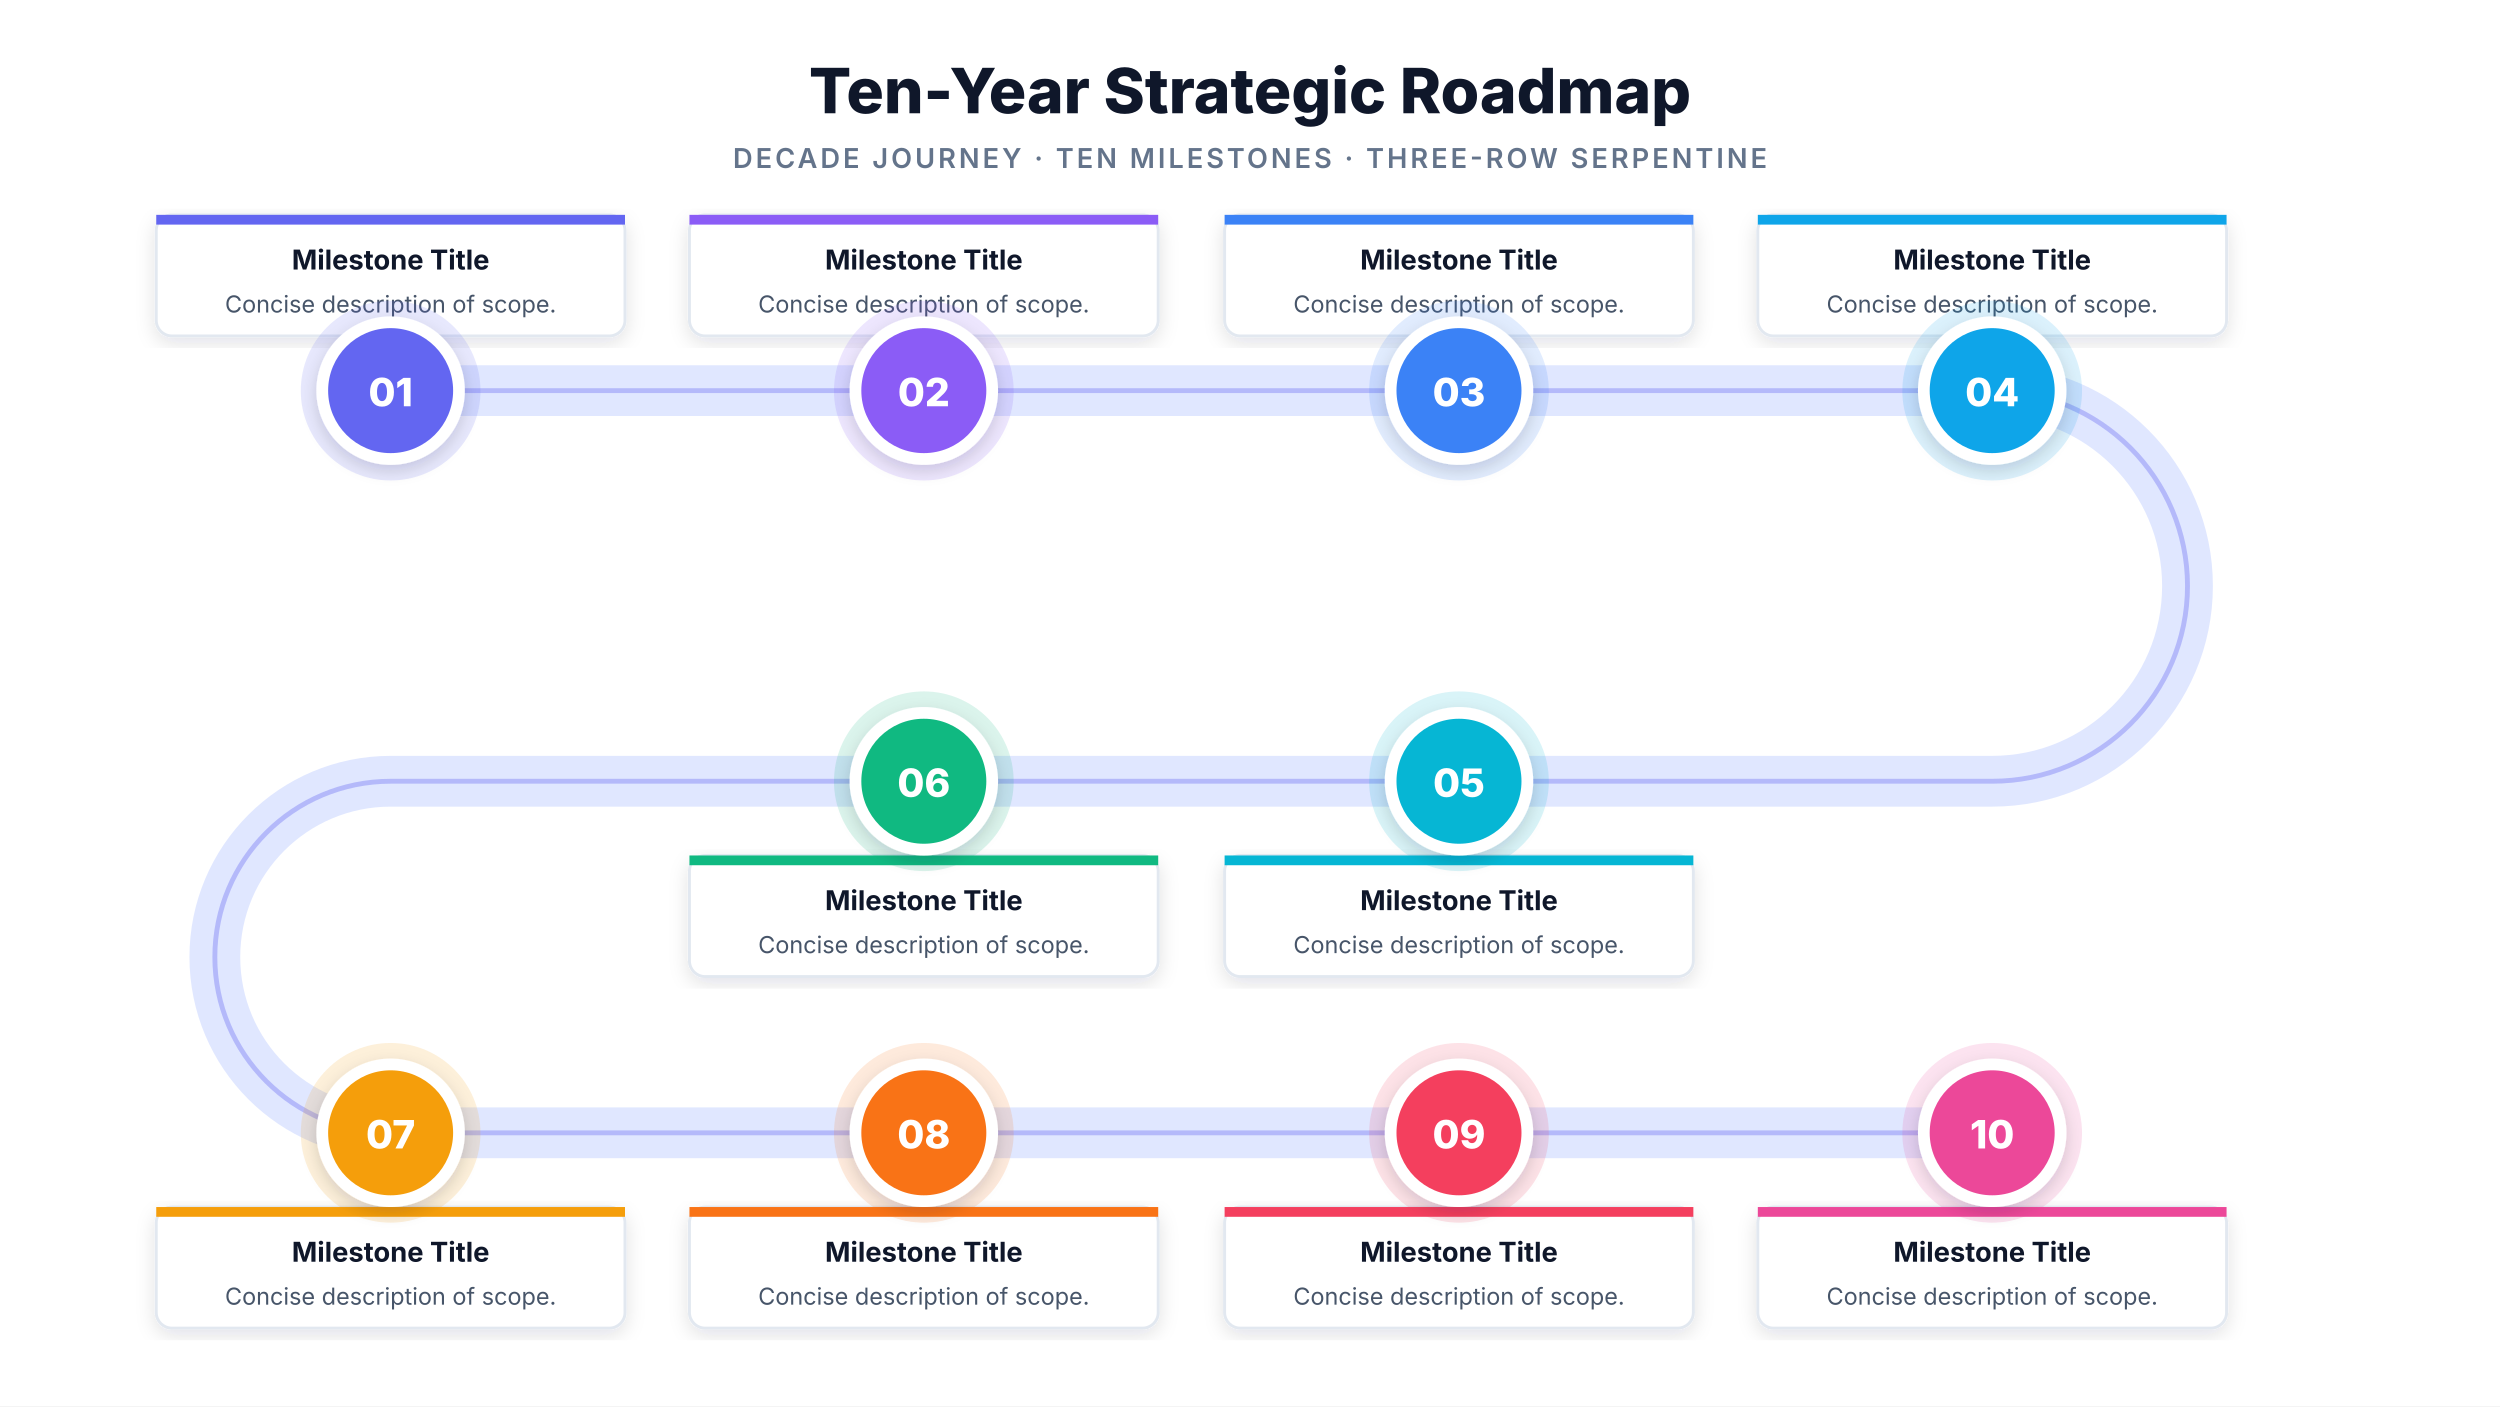
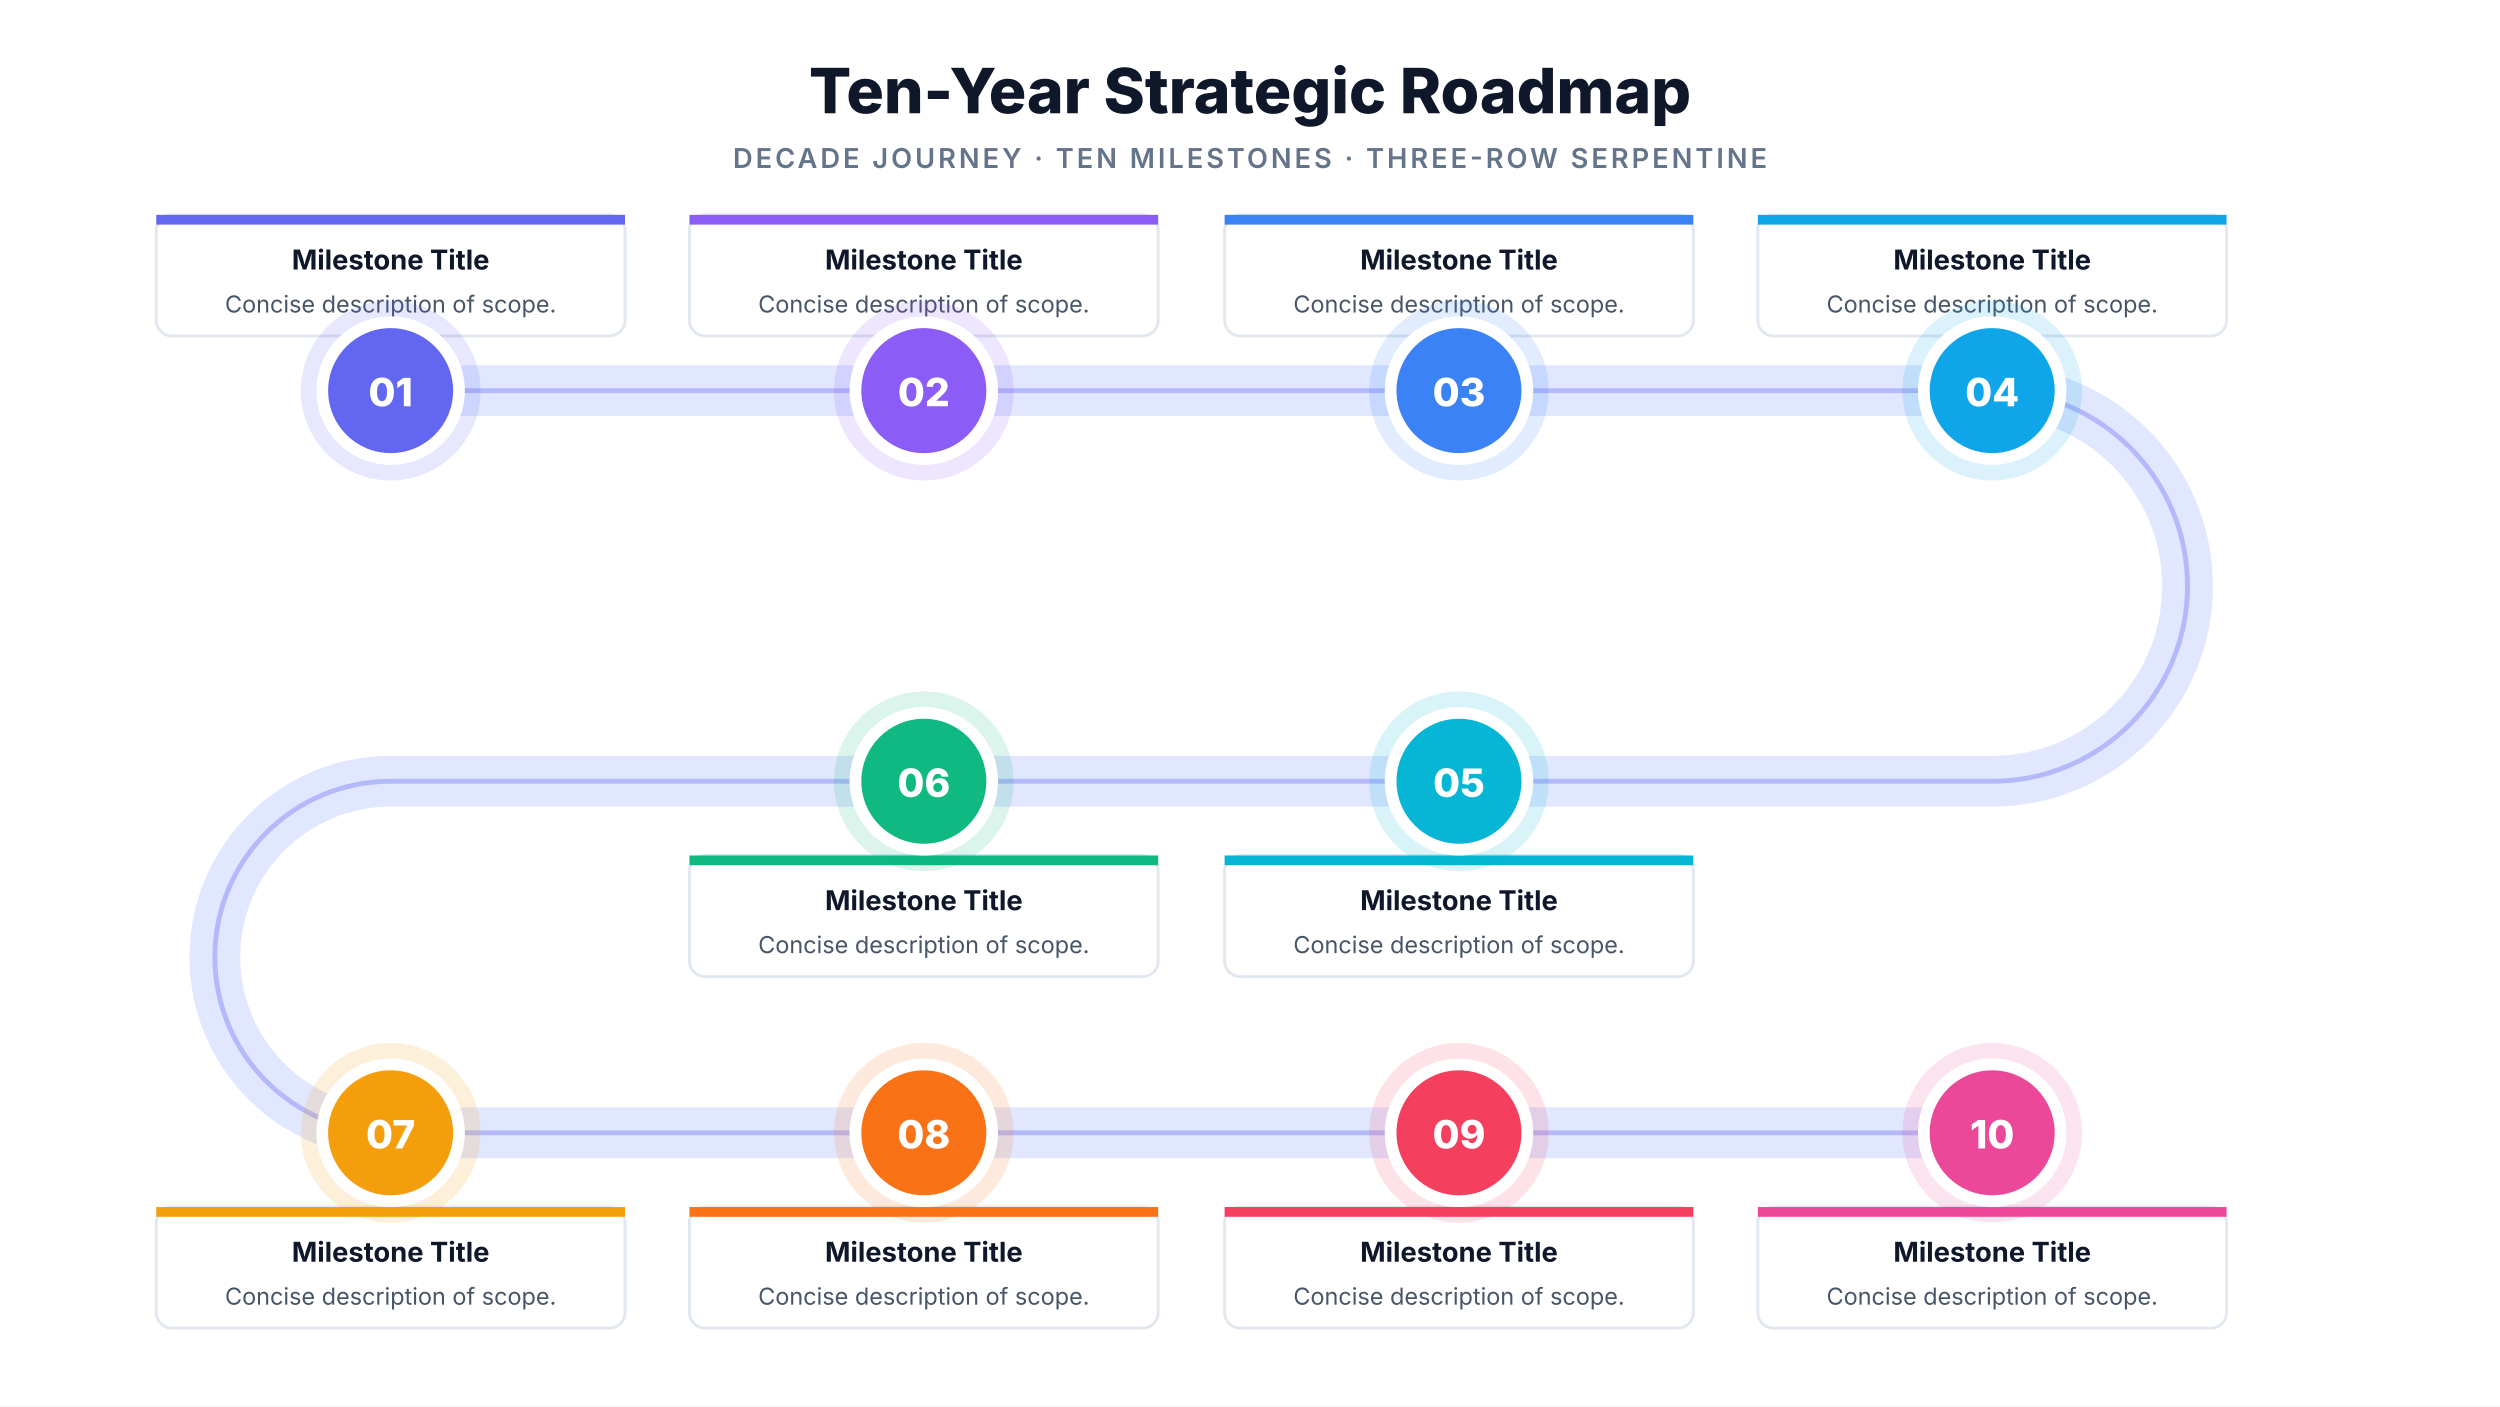
- <svg xmlns="http://www.w3.org/2000/svg" viewBox="0 0 1280 720" width="1280" height="720">
-   <defs>
-     <filter id="cardShadow" x="-10%" y="-10%" width="120%" height="120%">
-       <feGaussianBlur in="SourceAlpha" stdDeviation="5" />
-       <feOffset dx="0" dy="3" result="offsetblur" />
-       <feFlood flood-color="#0F172A" flood-opacity="0.12" result="shadowColor" />
-       <feComposite in="shadowColor" in2="offsetblur" operator="in" result="shadow" />
-       <feMerge>
-         <feMergeNode in="shadow" />
-         <feMergeNode in="SourceGraphic" />
-       </feMerge>
-     </filter>
-     <filter id="nodeShadow" x="-30%" y="-30%" width="160%" height="160%">
-       <feGaussianBlur in="SourceAlpha" stdDeviation="4" />
-       <feOffset dx="0" dy="3" result="offsetblur" />
-       <feFlood flood-color="#0F172A" flood-opacity="0.15" result="shadowColor" />
-       <feComposite in="shadowColor" in2="offsetblur" operator="in" result="shadow" />
-       <feMerge>
-         <feMergeNode in="shadow" />
-         <feMergeNode in="SourceGraphic" />
-       </feMerge>
-     </filter>
-   </defs>
+ <svg xmlns="http://www.w3.org/2000/svg" viewBox="0 0 1280 720" width="1280" height="720" font-family="-apple-system, BlinkMacSystemFont, 'Segoe UI', 'PingFang SC', 'Microsoft YaHei', sans-serif" font-size="12">
  <rect width="1280" height="720" fill="#FFFFFF" />
-   <text x="640" y="58" text-anchor="middle" font-family="-apple-system, BlinkMacSystemFont, 'Segoe UI', 'PingFang SC', 'Microsoft YaHei', sans-serif" font-size="32" font-weight="800" fill="#0F172A">
-     <tspan>Ten-Year Strategic Roadmap</tspan>
-   </text>
-   <text x="640" y="86" text-anchor="middle" font-family="-apple-system, BlinkMacSystemFont, 'Segoe UI', 'PingFang SC', 'Microsoft YaHei', sans-serif" font-size="14" font-weight="600" fill="#64748B" letter-spacing="1.5">
-     <tspan>DECADE JOURNEY · TEN MILESTONES · THREE-ROW SERPENTINE</tspan>
-   </text>
-   <path d="M 200 200 H 1020 A 100 100 0 0 1 1020 400 H 200 A 90 90 0 0 0 200 580 H 1020" fill="none" stroke="#E0E7FF" stroke-width="26" stroke-linecap="round" stroke-linejoin="round" />
-   <path d="M 200 200 H 1020 A 100 100 0 0 1 1020 400 H 200 A 90 90 0 0 0 200 580 H 1020" fill="none" stroke="#6366F1" stroke-width="2.5" stroke-linecap="round" stroke-linejoin="round" stroke-opacity="0.35" />
-   <g id="card-01">
-     <rect x="80" y="110" width="240" height="62" rx="8" fill="#FFFFFF" stroke="#E2E8F0" stroke-width="1.5" filter="url(#cardShadow)" />
-     <rect x="80" y="110" width="240" height="5" fill="#6366F1" />
-     <text x="200" y="138" text-anchor="middle" font-family="-apple-system, BlinkMacSystemFont, 'Segoe UI', 'PingFang SC', 'Microsoft YaHei', sans-serif" font-size="14" font-weight="700" fill="#0F172A">
-       <tspan>Milestone Title</tspan>
+   <g id="header" data-pptx-bounds="260 28 760 68">
+     <text x="640" y="58" text-anchor="middle" font-size="32" font-weight="800" fill="#0F172A">
+       <tspan>Ten-Year Strategic Roadmap</tspan>
    </text>
-     <text x="200" y="160" text-anchor="middle" font-family="-apple-system, BlinkMacSystemFont, 'Segoe UI', 'PingFang SC', 'Microsoft YaHei', sans-serif" font-size="12" fill="#475569">
-       <tspan>Concise description of scope.</tspan>
+     <text x="640" y="86" text-anchor="middle" font-size="14" font-weight="600" fill="#64748B" letter-spacing="1.5">
+       <tspan>DECADE JOURNEY · TEN MILESTONES · THREE-ROW SERPENTINE</tspan>
    </text>
  </g>
-   <g id="card-02">
-     <rect x="353" y="110" width="240" height="62" rx="8" fill="#FFFFFF" stroke="#E2E8F0" stroke-width="1.5" filter="url(#cardShadow)" />
-     <rect x="353" y="110" width="240" height="5" fill="#8B5CF6" />
-     <text x="473" y="138" text-anchor="middle" font-family="-apple-system, BlinkMacSystemFont, 'Segoe UI', 'PingFang SC', 'Microsoft YaHei', sans-serif" font-size="14" font-weight="700" fill="#0F172A">
-       <tspan>Milestone Title</tspan>
-     </text>
-     <text x="473" y="160" text-anchor="middle" font-family="-apple-system, BlinkMacSystemFont, 'Segoe UI', 'PingFang SC', 'Microsoft YaHei', sans-serif" font-size="12" fill="#475569">
-       <tspan>Concise description of scope.</tspan>
-     </text>
+   <g id="ribbon-track" data-pptx-bounds="95 187 1040 406">
+     <path d="M 200 200 H 1020 A 100 100 0 0 1 1020 400 H 200 A 90 90 0 0 0 200 580 H 1020" fill="none" stroke="#E0E7FF" stroke-width="26" stroke-linecap="round" stroke-linejoin="round" />
+     <path d="M 200 200 H 1020 A 100 100 0 0 1 1020 400 H 200 A 90 90 0 0 0 200 580 H 1020" fill="none" stroke="#6366F1" stroke-width="2.5" stroke-linecap="round" stroke-linejoin="round" stroke-opacity="0.35" />
  </g>
-   <g id="card-03">
-     <rect x="627" y="110" width="240" height="62" rx="8" fill="#FFFFFF" stroke="#E2E8F0" stroke-width="1.5" filter="url(#cardShadow)" />
-     <rect x="627" y="110" width="240" height="5" fill="#3B82F6" />
-     <text x="747" y="138" text-anchor="middle" font-family="-apple-system, BlinkMacSystemFont, 'Segoe UI', 'PingFang SC', 'Microsoft YaHei', sans-serif" font-size="14" font-weight="700" fill="#0F172A">
-       <tspan>Milestone Title</tspan>
-     </text>
-     <text x="747" y="160" text-anchor="middle" font-family="-apple-system, BlinkMacSystemFont, 'Segoe UI', 'PingFang SC', 'Microsoft YaHei', sans-serif" font-size="12" fill="#475569">
-       <tspan>Concise description of scope.</tspan>
-     </text>
+   <g id="milestone-cards" data-pptx-bounds="80 110 1060 570">
+     <g id="card-01">
+       <rect x="80" y="110" width="240" height="62" rx="8" fill="#FFFFFF" stroke="#E2E8F0" stroke-width="1.5" />
+       <rect x="80" y="110" width="240" height="5" fill="#6366F1" />
+       <text x="200" y="138" text-anchor="middle" font-size="14" font-weight="700" fill="#0F172A">
+         <tspan>Milestone Title</tspan>
+       </text>
+       <text x="200" y="160" text-anchor="middle" fill="#475569">
+         <tspan>Concise description of scope.</tspan>
+       </text>
+     </g>
+     <g id="card-02">
+       <rect x="353" y="110" width="240" height="62" rx="8" fill="#FFFFFF" stroke="#E2E8F0" stroke-width="1.5" />
+       <rect x="353" y="110" width="240" height="5" fill="#8B5CF6" />
+       <text x="473" y="138" text-anchor="middle" font-size="14" font-weight="700" fill="#0F172A">
+         <tspan>Milestone Title</tspan>
+       </text>
+       <text x="473" y="160" text-anchor="middle" fill="#475569">
+         <tspan>Concise description of scope.</tspan>
+       </text>
+     </g>
+     <g id="card-03">
+       <rect x="627" y="110" width="240" height="62" rx="8" fill="#FFFFFF" stroke="#E2E8F0" stroke-width="1.5" />
+       <rect x="627" y="110" width="240" height="5" fill="#3B82F6" />
+       <text x="747" y="138" text-anchor="middle" font-size="14" font-weight="700" fill="#0F172A">
+         <tspan>Milestone Title</tspan>
+       </text>
+       <text x="747" y="160" text-anchor="middle" fill="#475569">
+         <tspan>Concise description of scope.</tspan>
+       </text>
+     </g>
+     <g id="card-04">
+       <rect x="900" y="110" width="240" height="62" rx="8" fill="#FFFFFF" stroke="#E2E8F0" stroke-width="1.5" />
+       <rect x="900" y="110" width="240" height="5" fill="#0EA5E9" />
+       <text x="1020" y="138" text-anchor="middle" font-size="14" font-weight="700" fill="#0F172A">
+         <tspan>Milestone Title</tspan>
+       </text>
+       <text x="1020" y="160" text-anchor="middle" fill="#475569">
+         <tspan>Concise description of scope.</tspan>
+       </text>
+     </g>
+     <g id="card-05">
+       <rect x="627" y="438" width="240" height="62" rx="8" fill="#FFFFFF" stroke="#E2E8F0" stroke-width="1.5" />
+       <rect x="627" y="438" width="240" height="5" fill="#06B6D4" />
+       <text x="747" y="466" text-anchor="middle" font-size="14" font-weight="700" fill="#0F172A">
+         <tspan>Milestone Title</tspan>
+       </text>
+       <text x="747" y="488" text-anchor="middle" fill="#475569">
+         <tspan>Concise description of scope.</tspan>
+       </text>
+     </g>
+     <g id="card-06">
+       <rect x="353" y="438" width="240" height="62" rx="8" fill="#FFFFFF" stroke="#E2E8F0" stroke-width="1.5" />
+       <rect x="353" y="438" width="240" height="5" fill="#10B981" />
+       <text x="473" y="466" text-anchor="middle" font-size="14" font-weight="700" fill="#0F172A">
+         <tspan>Milestone Title</tspan>
+       </text>
+       <text x="473" y="488" text-anchor="middle" fill="#475569">
+         <tspan>Concise description of scope.</tspan>
+       </text>
+     </g>
+     <g id="card-07">
+       <rect x="80" y="618" width="240" height="62" rx="8" fill="#FFFFFF" stroke="#E2E8F0" stroke-width="1.5" />
+       <rect x="80" y="618" width="240" height="5" fill="#F59E0B" />
+       <text x="200" y="646" text-anchor="middle" font-size="14" font-weight="700" fill="#0F172A">
+         <tspan>Milestone Title</tspan>
+       </text>
+       <text x="200" y="668" text-anchor="middle" fill="#475569">
+         <tspan>Concise description of scope.</tspan>
+       </text>
+     </g>
+     <g id="card-08">
+       <rect x="353" y="618" width="240" height="62" rx="8" fill="#FFFFFF" stroke="#E2E8F0" stroke-width="1.5" />
+       <rect x="353" y="618" width="240" height="5" fill="#F97316" />
+       <text x="473" y="646" text-anchor="middle" font-size="14" font-weight="700" fill="#0F172A">
+         <tspan>Milestone Title</tspan>
+       </text>
+       <text x="473" y="668" text-anchor="middle" fill="#475569">
+         <tspan>Concise description of scope.</tspan>
+       </text>
+     </g>
+     <g id="card-09">
+       <rect x="627" y="618" width="240" height="62" rx="8" fill="#FFFFFF" stroke="#E2E8F0" stroke-width="1.5" />
+       <rect x="627" y="618" width="240" height="5" fill="#F43F5E" />
+       <text x="747" y="646" text-anchor="middle" font-size="14" font-weight="700" fill="#0F172A">
+         <tspan>Milestone Title</tspan>
+       </text>
+       <text x="747" y="668" text-anchor="middle" fill="#475569">
+         <tspan>Concise description of scope.</tspan>
+       </text>
+     </g>
+     <g id="card-10">
+       <rect x="900" y="618" width="240" height="62" rx="8" fill="#FFFFFF" stroke="#E2E8F0" stroke-width="1.5" />
+       <rect x="900" y="618" width="240" height="5" fill="#EC4899" />
+       <text x="1020" y="646" text-anchor="middle" font-size="14" font-weight="700" fill="#0F172A">
+         <tspan>Milestone Title</tspan>
+       </text>
+       <text x="1020" y="668" text-anchor="middle" fill="#475569">
+         <tspan>Concise description of scope.</tspan>
+       </text>
+     </g>
  </g>
-   <g id="card-04">
-     <rect x="900" y="110" width="240" height="62" rx="8" fill="#FFFFFF" stroke="#E2E8F0" stroke-width="1.5" filter="url(#cardShadow)" />
-     <rect x="900" y="110" width="240" height="5" fill="#0EA5E9" />
-     <text x="1020" y="138" text-anchor="middle" font-family="-apple-system, BlinkMacSystemFont, 'Segoe UI', 'PingFang SC', 'Microsoft YaHei', sans-serif" font-size="14" font-weight="700" fill="#0F172A">
-       <tspan>Milestone Title</tspan>
-     </text>
-     <text x="1020" y="160" text-anchor="middle" font-family="-apple-system, BlinkMacSystemFont, 'Segoe UI', 'PingFang SC', 'Microsoft YaHei', sans-serif" font-size="12" fill="#475569">
-       <tspan>Concise description of scope.</tspan>
-     </text>
-   </g>
-   <g id="card-05">
-     <rect x="627" y="438" width="240" height="62" rx="8" fill="#FFFFFF" stroke="#E2E8F0" stroke-width="1.5" filter="url(#cardShadow)" />
-     <rect x="627" y="438" width="240" height="5" fill="#06B6D4" />
-     <text x="747" y="466" text-anchor="middle" font-family="-apple-system, BlinkMacSystemFont, 'Segoe UI', 'PingFang SC', 'Microsoft YaHei', sans-serif" font-size="14" font-weight="700" fill="#0F172A">
-       <tspan>Milestone Title</tspan>
-     </text>
-     <text x="747" y="488" text-anchor="middle" font-family="-apple-system, BlinkMacSystemFont, 'Segoe UI', 'PingFang SC', 'Microsoft YaHei', sans-serif" font-size="12" fill="#475569">
-       <tspan>Concise description of scope.</tspan>
-     </text>
-   </g>
-   <g id="card-06">
-     <rect x="353" y="438" width="240" height="62" rx="8" fill="#FFFFFF" stroke="#E2E8F0" stroke-width="1.5" filter="url(#cardShadow)" />
-     <rect x="353" y="438" width="240" height="5" fill="#10B981" />
-     <text x="473" y="466" text-anchor="middle" font-family="-apple-system, BlinkMacSystemFont, 'Segoe UI', 'PingFang SC', 'Microsoft YaHei', sans-serif" font-size="14" font-weight="700" fill="#0F172A">
-       <tspan>Milestone Title</tspan>
-     </text>
-     <text x="473" y="488" text-anchor="middle" font-family="-apple-system, BlinkMacSystemFont, 'Segoe UI', 'PingFang SC', 'Microsoft YaHei', sans-serif" font-size="12" fill="#475569">
-       <tspan>Concise description of scope.</tspan>
-     </text>
-   </g>
-   <g id="card-07">
-     <rect x="80" y="618" width="240" height="62" rx="8" fill="#FFFFFF" stroke="#E2E8F0" stroke-width="1.5" filter="url(#cardShadow)" />
-     <rect x="80" y="618" width="240" height="5" fill="#F59E0B" />
-     <text x="200" y="646" text-anchor="middle" font-family="-apple-system, BlinkMacSystemFont, 'Segoe UI', 'PingFang SC', 'Microsoft YaHei', sans-serif" font-size="14" font-weight="700" fill="#0F172A">
-       <tspan>Milestone Title</tspan>
-     </text>
-     <text x="200" y="668" text-anchor="middle" font-family="-apple-system, BlinkMacSystemFont, 'Segoe UI', 'PingFang SC', 'Microsoft YaHei', sans-serif" font-size="12" fill="#475569">
-       <tspan>Concise description of scope.</tspan>
-     </text>
-   </g>
-   <g id="card-08">
-     <rect x="353" y="618" width="240" height="62" rx="8" fill="#FFFFFF" stroke="#E2E8F0" stroke-width="1.5" filter="url(#cardShadow)" />
-     <rect x="353" y="618" width="240" height="5" fill="#F97316" />
-     <text x="473" y="646" text-anchor="middle" font-family="-apple-system, BlinkMacSystemFont, 'Segoe UI', 'PingFang SC', 'Microsoft YaHei', sans-serif" font-size="14" font-weight="700" fill="#0F172A">
-       <tspan>Milestone Title</tspan>
-     </text>
-     <text x="473" y="668" text-anchor="middle" font-family="-apple-system, BlinkMacSystemFont, 'Segoe UI', 'PingFang SC', 'Microsoft YaHei', sans-serif" font-size="12" fill="#475569">
-       <tspan>Concise description of scope.</tspan>
-     </text>
-   </g>
-   <g id="card-09">
-     <rect x="627" y="618" width="240" height="62" rx="8" fill="#FFFFFF" stroke="#E2E8F0" stroke-width="1.5" filter="url(#cardShadow)" />
-     <rect x="627" y="618" width="240" height="5" fill="#F43F5E" />
-     <text x="747" y="646" text-anchor="middle" font-family="-apple-system, BlinkMacSystemFont, 'Segoe UI', 'PingFang SC', 'Microsoft YaHei', sans-serif" font-size="14" font-weight="700" fill="#0F172A">
-       <tspan>Milestone Title</tspan>
-     </text>
-     <text x="747" y="668" text-anchor="middle" font-family="-apple-system, BlinkMacSystemFont, 'Segoe UI', 'PingFang SC', 'Microsoft YaHei', sans-serif" font-size="12" fill="#475569">
-       <tspan>Concise description of scope.</tspan>
-     </text>
-   </g>
-   <g id="card-10">
-     <rect x="900" y="618" width="240" height="62" rx="8" fill="#FFFFFF" stroke="#E2E8F0" stroke-width="1.5" filter="url(#cardShadow)" />
-     <rect x="900" y="618" width="240" height="5" fill="#EC4899" />
-     <text x="1020" y="646" text-anchor="middle" font-family="-apple-system, BlinkMacSystemFont, 'Segoe UI', 'PingFang SC', 'Microsoft YaHei', sans-serif" font-size="14" font-weight="700" fill="#0F172A">
-       <tspan>Milestone Title</tspan>
-     </text>
-     <text x="1020" y="668" text-anchor="middle" font-family="-apple-system, BlinkMacSystemFont, 'Segoe UI', 'PingFang SC', 'Microsoft YaHei', sans-serif" font-size="12" fill="#475569">
-       <tspan>Concise description of scope.</tspan>
-     </text>
-   </g>
-   <g id="node-01">
-     <circle cx="200" cy="200" r="46" fill="#6366F1" fill-opacity="0.15" />
-     <circle cx="200" cy="200" r="38" fill="#FFFFFF" filter="url(#nodeShadow)" />
-     <circle cx="200" cy="200" r="32" fill="#6366F1" />
-     <text x="200" y="208" text-anchor="middle" font-family="-apple-system, BlinkMacSystemFont, 'Segoe UI', 'PingFang SC', 'Microsoft YaHei', sans-serif" font-size="20" font-weight="800" fill="#FFFFFF">
-       <tspan>01</tspan>
-     </text>
-   </g>
-   <g id="node-02">
-     <circle cx="473" cy="200" r="46" fill="#8B5CF6" fill-opacity="0.15" />
-     <circle cx="473" cy="200" r="38" fill="#FFFFFF" filter="url(#nodeShadow)" />
-     <circle cx="473" cy="200" r="32" fill="#8B5CF6" />
-     <text x="473" y="208" text-anchor="middle" font-family="-apple-system, BlinkMacSystemFont, 'Segoe UI', 'PingFang SC', 'Microsoft YaHei', sans-serif" font-size="20" font-weight="800" fill="#FFFFFF">
-       <tspan>02</tspan>
-     </text>
-   </g>
-   <g id="node-03">
-     <circle cx="747" cy="200" r="46" fill="#3B82F6" fill-opacity="0.15" />
-     <circle cx="747" cy="200" r="38" fill="#FFFFFF" filter="url(#nodeShadow)" />
-     <circle cx="747" cy="200" r="32" fill="#3B82F6" />
-     <text x="747" y="208" text-anchor="middle" font-family="-apple-system, BlinkMacSystemFont, 'Segoe UI', 'PingFang SC', 'Microsoft YaHei', sans-serif" font-size="20" font-weight="800" fill="#FFFFFF">
-       <tspan>03</tspan>
-     </text>
-   </g>
-   <g id="node-04">
-     <circle cx="1020" cy="200" r="46" fill="#0EA5E9" fill-opacity="0.15" />
-     <circle cx="1020" cy="200" r="38" fill="#FFFFFF" filter="url(#nodeShadow)" />
-     <circle cx="1020" cy="200" r="32" fill="#0EA5E9" />
-     <text x="1020" y="208" text-anchor="middle" font-family="-apple-system, BlinkMacSystemFont, 'Segoe UI', 'PingFang SC', 'Microsoft YaHei', sans-serif" font-size="20" font-weight="800" fill="#FFFFFF">
-       <tspan>04</tspan>
-     </text>
-   </g>
-   <g id="node-05">
-     <circle cx="747" cy="400" r="46" fill="#06B6D4" fill-opacity="0.15" />
-     <circle cx="747" cy="400" r="38" fill="#FFFFFF" filter="url(#nodeShadow)" />
-     <circle cx="747" cy="400" r="32" fill="#06B6D4" />
-     <text x="747" y="408" text-anchor="middle" font-family="-apple-system, BlinkMacSystemFont, 'Segoe UI', 'PingFang SC', 'Microsoft YaHei', sans-serif" font-size="20" font-weight="800" fill="#FFFFFF">
-       <tspan>05</tspan>
-     </text>
-   </g>
-   <g id="node-06">
-     <circle cx="473" cy="400" r="46" fill="#10B981" fill-opacity="0.15" />
-     <circle cx="473" cy="400" r="38" fill="#FFFFFF" filter="url(#nodeShadow)" />
-     <circle cx="473" cy="400" r="32" fill="#10B981" />
-     <text x="473" y="408" text-anchor="middle" font-family="-apple-system, BlinkMacSystemFont, 'Segoe UI', 'PingFang SC', 'Microsoft YaHei', sans-serif" font-size="20" font-weight="800" fill="#FFFFFF">
-       <tspan>06</tspan>
-     </text>
-   </g>
-   <g id="node-07">
-     <circle cx="200" cy="580" r="46" fill="#F59E0B" fill-opacity="0.15" />
-     <circle cx="200" cy="580" r="38" fill="#FFFFFF" filter="url(#nodeShadow)" />
-     <circle cx="200" cy="580" r="32" fill="#F59E0B" />
-     <text x="200" y="588" text-anchor="middle" font-family="-apple-system, BlinkMacSystemFont, 'Segoe UI', 'PingFang SC', 'Microsoft YaHei', sans-serif" font-size="20" font-weight="800" fill="#FFFFFF">
-       <tspan>07</tspan>
-     </text>
-   </g>
-   <g id="node-08">
-     <circle cx="473" cy="580" r="46" fill="#F97316" fill-opacity="0.15" />
-     <circle cx="473" cy="580" r="38" fill="#FFFFFF" filter="url(#nodeShadow)" />
-     <circle cx="473" cy="580" r="32" fill="#F97316" />
-     <text x="473" y="588" text-anchor="middle" font-family="-apple-system, BlinkMacSystemFont, 'Segoe UI', 'PingFang SC', 'Microsoft YaHei', sans-serif" font-size="20" font-weight="800" fill="#FFFFFF">
-       <tspan>08</tspan>
-     </text>
-   </g>
-   <g id="node-09">
-     <circle cx="747" cy="580" r="46" fill="#F43F5E" fill-opacity="0.15" />
-     <circle cx="747" cy="580" r="38" fill="#FFFFFF" filter="url(#nodeShadow)" />
-     <circle cx="747" cy="580" r="32" fill="#F43F5E" />
-     <text x="747" y="588" text-anchor="middle" font-family="-apple-system, BlinkMacSystemFont, 'Segoe UI', 'PingFang SC', 'Microsoft YaHei', sans-serif" font-size="20" font-weight="800" fill="#FFFFFF">
-       <tspan>09</tspan>
-     </text>
-   </g>
-   <g id="node-10">
-     <circle cx="1020" cy="580" r="46" fill="#EC4899" fill-opacity="0.15" />
-     <circle cx="1020" cy="580" r="38" fill="#FFFFFF" filter="url(#nodeShadow)" />
-     <circle cx="1020" cy="580" r="32" fill="#EC4899" />
-     <text x="1020" y="588" text-anchor="middle" font-family="-apple-system, BlinkMacSystemFont, 'Segoe UI', 'PingFang SC', 'Microsoft YaHei', sans-serif" font-size="20" font-weight="800" fill="#FFFFFF">
-       <tspan>10</tspan>
-     </text>
+   <g id="milestone-nodes" data-pptx-bounds="154 154 912 472">
+     <g id="node-01">
+       <circle cx="200" cy="200" r="46" fill="#6366F1" fill-opacity="0.15" />
+       <circle cx="200" cy="200" r="38" fill="#FFFFFF" />
+       <circle cx="200" cy="200" r="32" fill="#6366F1" />
+       <text x="200" y="208" text-anchor="middle" font-size="20" font-weight="800" fill="#FFFFFF">
+         <tspan>01</tspan>
+       </text>
+     </g>
+     <g id="node-02">
+       <circle cx="473" cy="200" r="46" fill="#8B5CF6" fill-opacity="0.15" />
+       <circle cx="473" cy="200" r="38" fill="#FFFFFF" />
+       <circle cx="473" cy="200" r="32" fill="#8B5CF6" />
+       <text x="473" y="208" text-anchor="middle" font-size="20" font-weight="800" fill="#FFFFFF">
+         <tspan>02</tspan>
+       </text>
+     </g>
+     <g id="node-03">
+       <circle cx="747" cy="200" r="46" fill="#3B82F6" fill-opacity="0.15" />
+       <circle cx="747" cy="200" r="38" fill="#FFFFFF" />
+       <circle cx="747" cy="200" r="32" fill="#3B82F6" />
+       <text x="747" y="208" text-anchor="middle" font-size="20" font-weight="800" fill="#FFFFFF">
+         <tspan>03</tspan>
+       </text>
+     </g>
+     <g id="node-04">
+       <circle cx="1020" cy="200" r="46" fill="#0EA5E9" fill-opacity="0.15" />
+       <circle cx="1020" cy="200" r="38" fill="#FFFFFF" />
+       <circle cx="1020" cy="200" r="32" fill="#0EA5E9" />
+       <text x="1020" y="208" text-anchor="middle" font-size="20" font-weight="800" fill="#FFFFFF">
+         <tspan>04</tspan>
+       </text>
+     </g>
+     <g id="node-05">
+       <circle cx="747" cy="400" r="46" fill="#06B6D4" fill-opacity="0.15" />
+       <circle cx="747" cy="400" r="38" fill="#FFFFFF" />
+       <circle cx="747" cy="400" r="32" fill="#06B6D4" />
+       <text x="747" y="408" text-anchor="middle" font-size="20" font-weight="800" fill="#FFFFFF">
+         <tspan>05</tspan>
+       </text>
+     </g>
+     <g id="node-06">
+       <circle cx="473" cy="400" r="46" fill="#10B981" fill-opacity="0.15" />
+       <circle cx="473" cy="400" r="38" fill="#FFFFFF" />
+       <circle cx="473" cy="400" r="32" fill="#10B981" />
+       <text x="473" y="408" text-anchor="middle" font-size="20" font-weight="800" fill="#FFFFFF">
+         <tspan>06</tspan>
+       </text>
+     </g>
+     <g id="node-07">
+       <circle cx="200" cy="580" r="46" fill="#F59E0B" fill-opacity="0.15" />
+       <circle cx="200" cy="580" r="38" fill="#FFFFFF" />
+       <circle cx="200" cy="580" r="32" fill="#F59E0B" />
+       <text x="200" y="588" text-anchor="middle" font-size="20" font-weight="800" fill="#FFFFFF">
+         <tspan>07</tspan>
+       </text>
+     </g>
+     <g id="node-08">
+       <circle cx="473" cy="580" r="46" fill="#F97316" fill-opacity="0.15" />
+       <circle cx="473" cy="580" r="38" fill="#FFFFFF" />
+       <circle cx="473" cy="580" r="32" fill="#F97316" />
+       <text x="473" y="588" text-anchor="middle" font-size="20" font-weight="800" fill="#FFFFFF">
+         <tspan>08</tspan>
+       </text>
+     </g>
+     <g id="node-09">
+       <circle cx="747" cy="580" r="46" fill="#F43F5E" fill-opacity="0.15" />
+       <circle cx="747" cy="580" r="38" fill="#FFFFFF" />
+       <circle cx="747" cy="580" r="32" fill="#F43F5E" />
+       <text x="747" y="588" text-anchor="middle" font-size="20" font-weight="800" fill="#FFFFFF">
+         <tspan>09</tspan>
+       </text>
+     </g>
+     <g id="node-10">
+       <circle cx="1020" cy="580" r="46" fill="#EC4899" fill-opacity="0.15" />
+       <circle cx="1020" cy="580" r="38" fill="#FFFFFF" />
+       <circle cx="1020" cy="580" r="32" fill="#EC4899" />
+       <text x="1020" y="588" text-anchor="middle" font-size="20" font-weight="800" fill="#FFFFFF">
+         <tspan>10</tspan>
+       </text>
+     </g>
  </g>
</svg>
